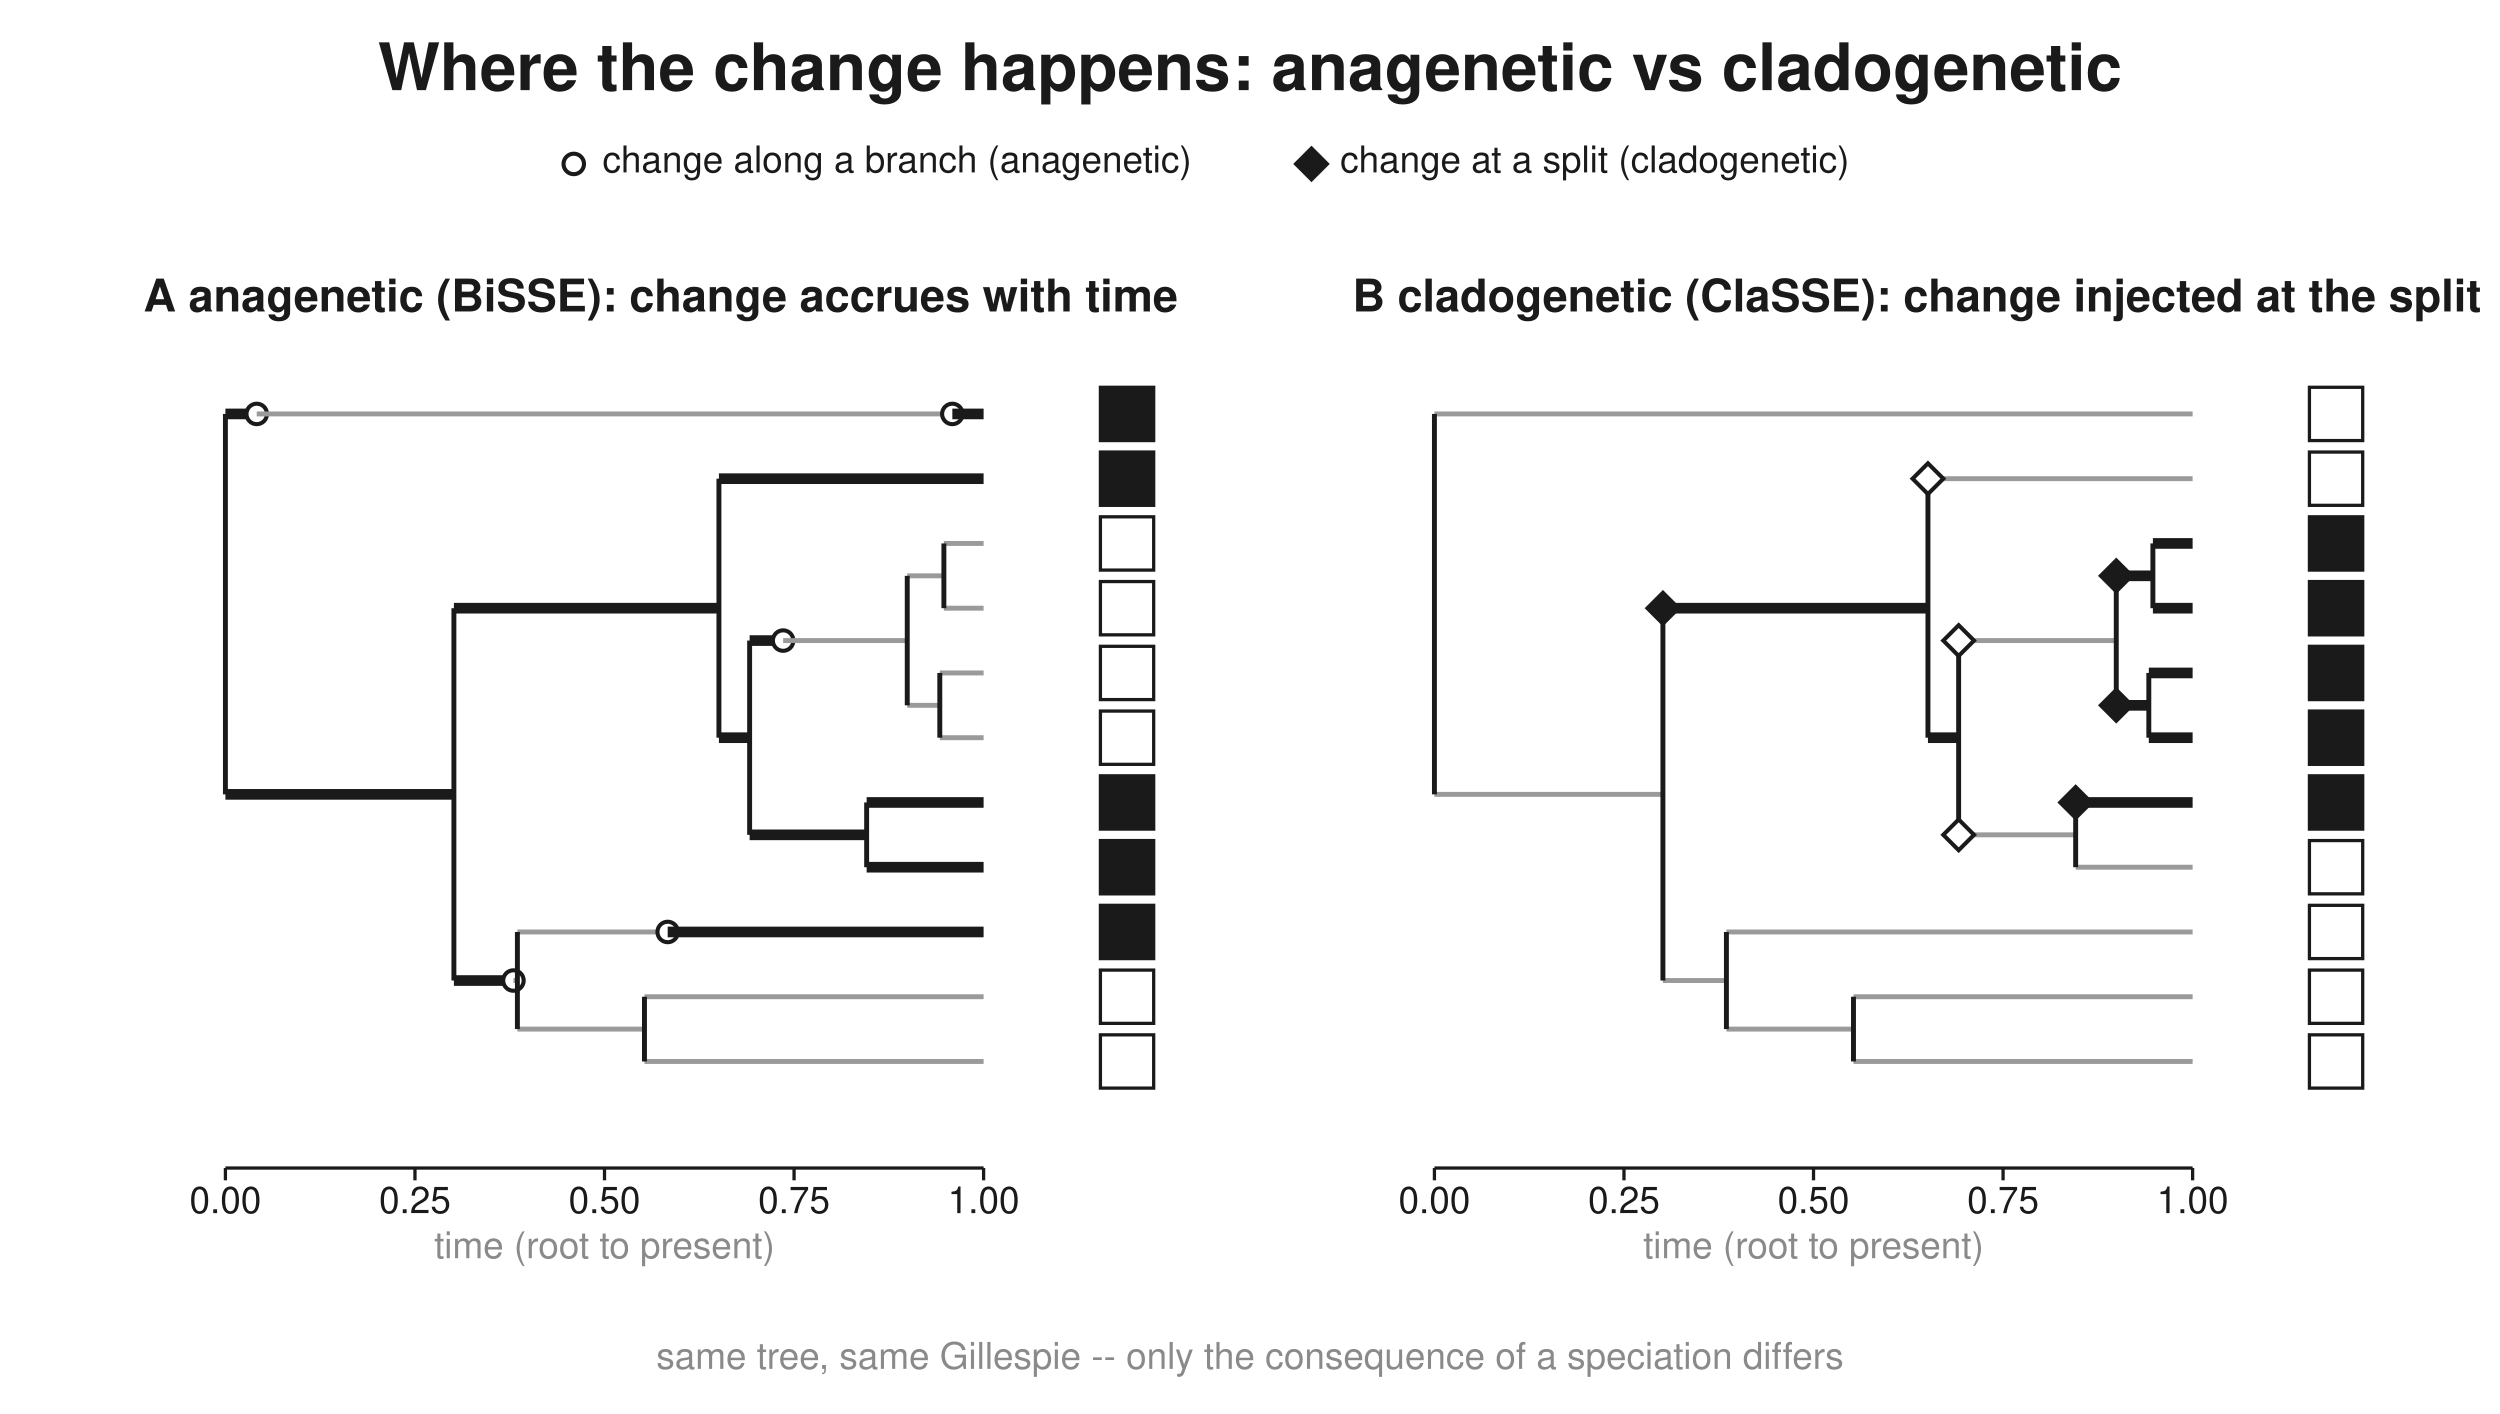
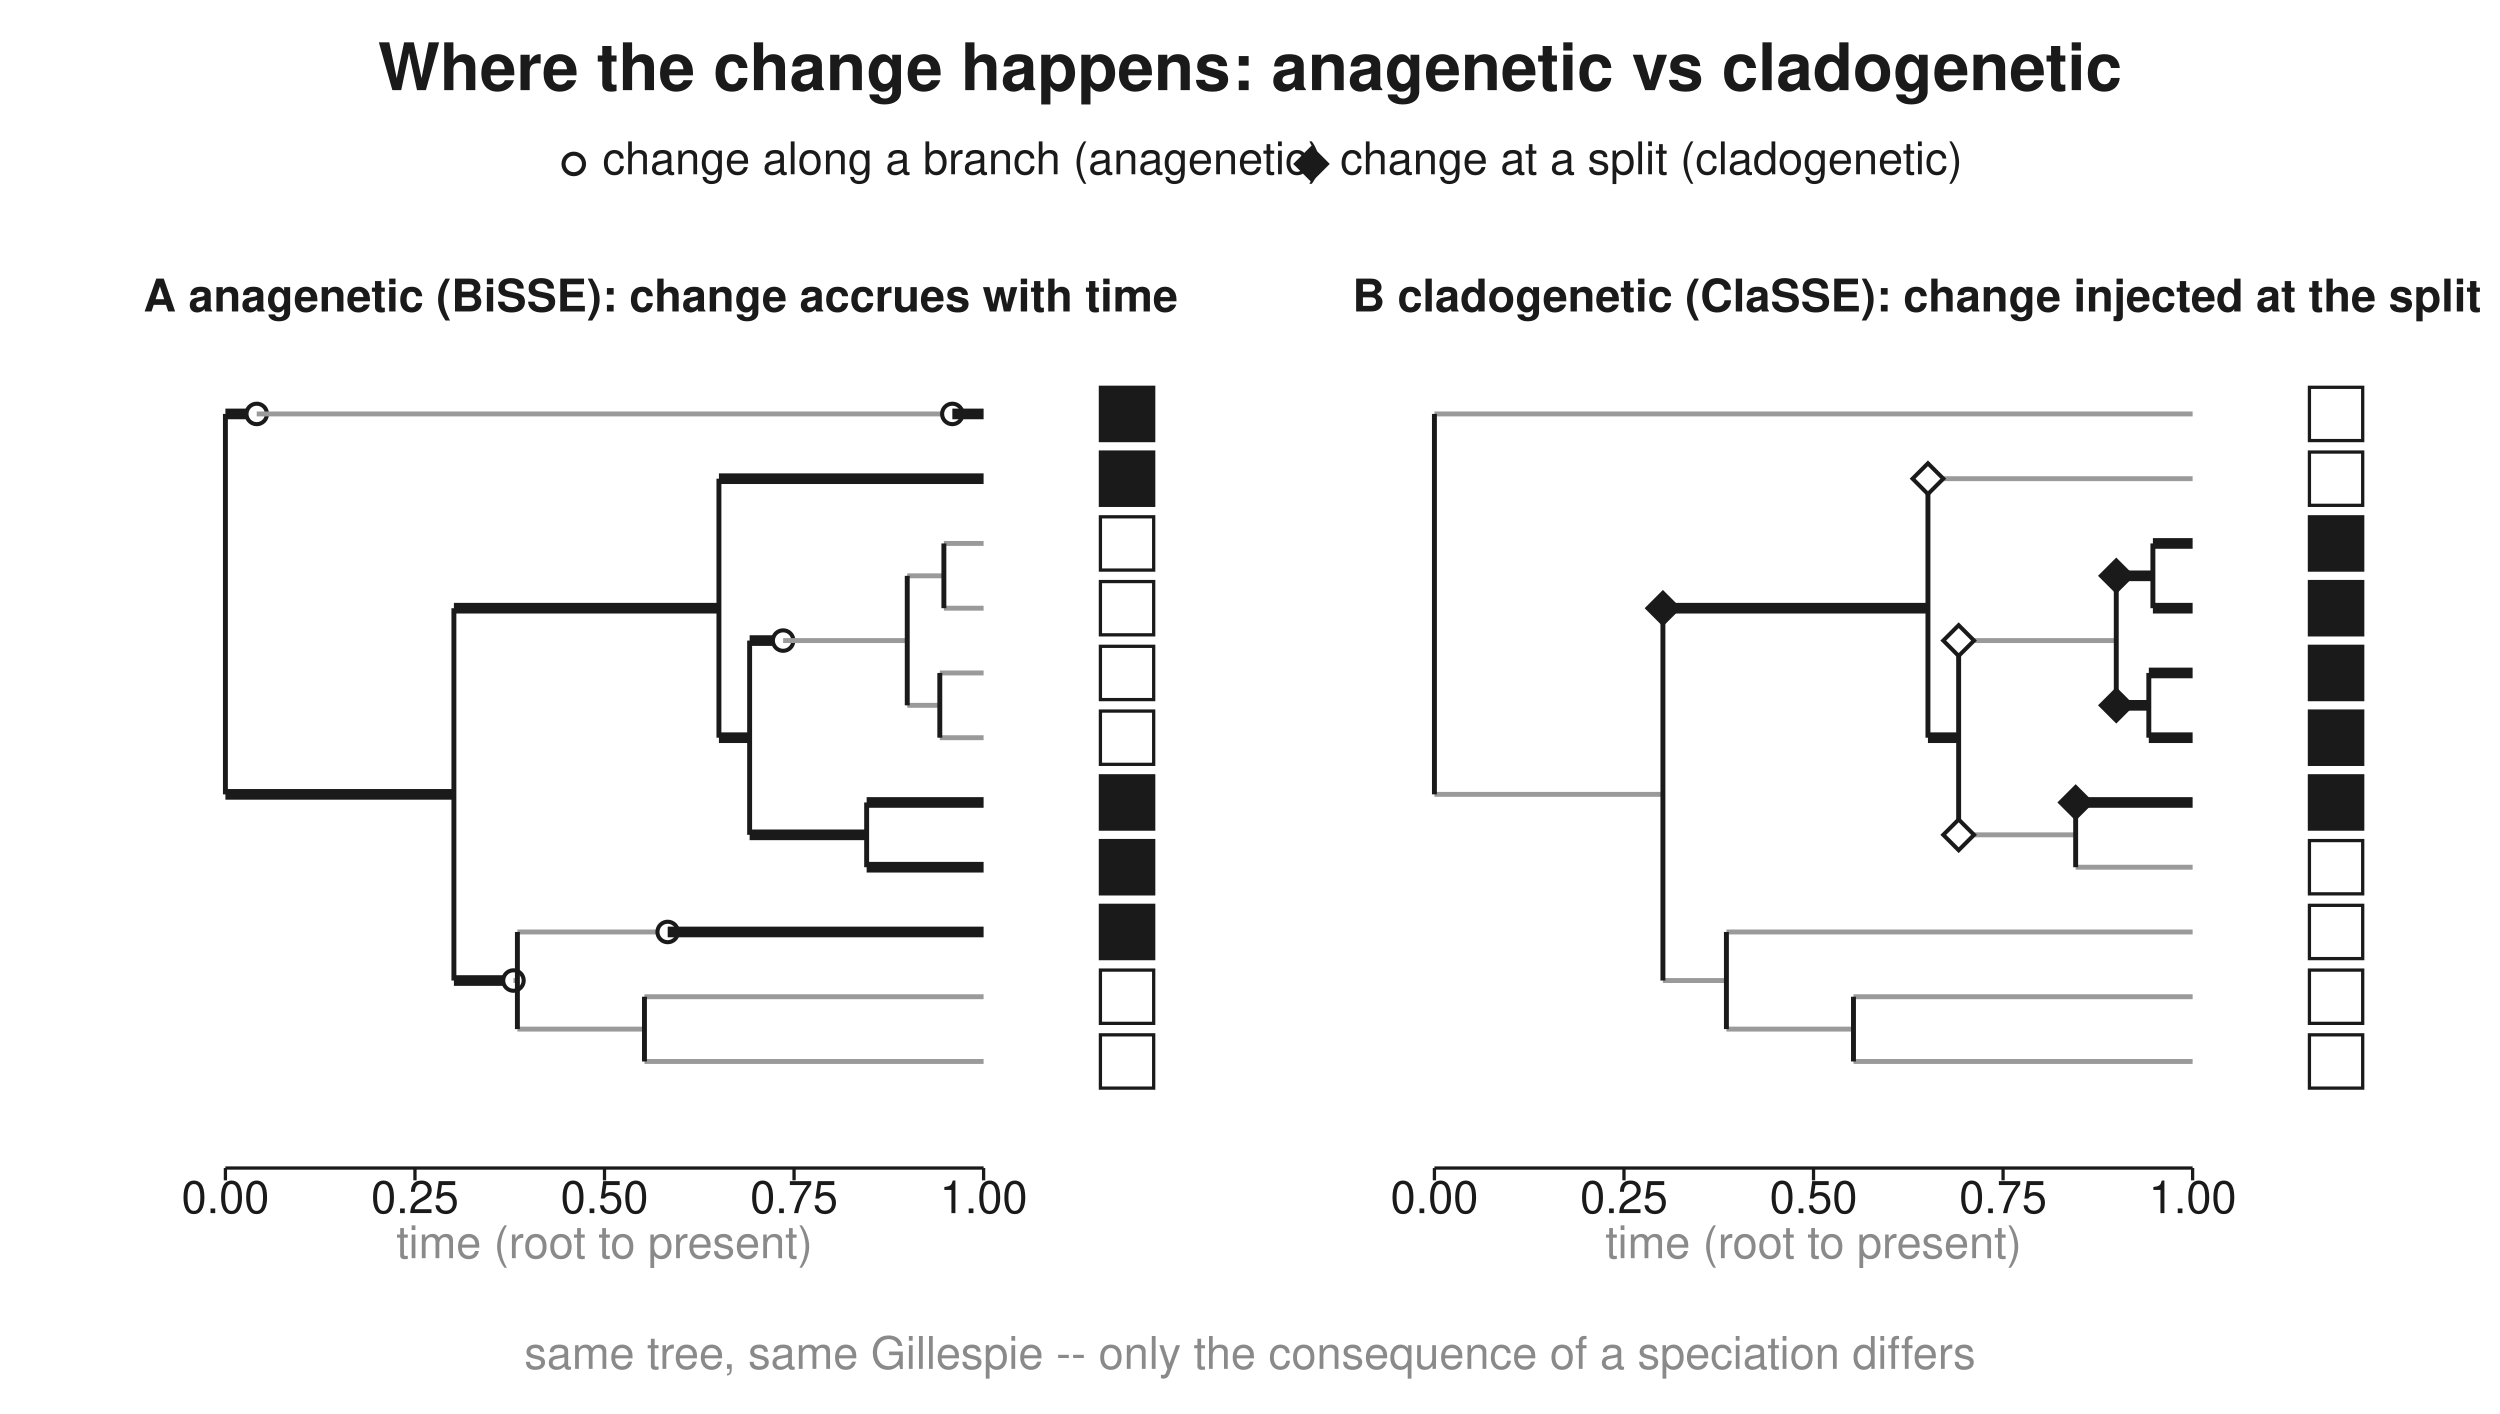
<svg xmlns="http://www.w3.org/2000/svg" width="1220" height="690" viewBox="0 0 1220 690">
  <defs>
</defs>
  <rect x="0" y="0" width="1220" height="690" fill="white" />
  <text x="610.0" y="44" font-size="32" font-family="Helvetica" text-anchor="middle" font-weight="bold" fill="#1a1a1a">Where the change happens: anagenetic vs cladogenetic</text>
  <circle cx="280.0" cy="80" r="5.0" fill="white" stroke="#1a1a1a" stroke-width="2.0" />
-   <text x="294.0" y="80" font-size="18" font-family="Helvetica" text-anchor="start" dominant-baseline="central" fill="#1a1a1a">change along a branch (anagenetic)</text>
+   <text x="294.0" y="80" font-size="22" font-family="Helvetica" text-anchor="start" dominant-baseline="central" fill="#1a1a1a">change along a branch (anagenetic)</text>
  <path d="M640.0,72.5 L647.5,80 L640.0,87.5 L632.5,80 Z" fill="#1a1a1a" stroke="#1a1a1a" stroke-width="2.0" />
-   <text x="654.0" y="80" font-size="18" font-family="Helvetica" text-anchor="start" dominant-baseline="central" fill="#1a1a1a">change at a split (cladogenetic)</text>
+   <text x="654.0" y="80" font-size="22" font-family="Helvetica" text-anchor="start" dominant-baseline="central" fill="#1a1a1a">change at a split (cladogenetic)</text>
  <text x="70" y="152" font-size="22" font-family="Helvetica" text-anchor="start" fill="#1a1a1a" font-weight="bold">A   anagenetic (BiSSE): change accrues with time</text>
  <path d="M110.0,202.0 L125.281,202.0" stroke="#1a1a1a" stroke-width="5.2" stroke-linecap="butt" />
  <circle cx="125.281" cy="202.0" r="5.0" fill="white" stroke="#1a1a1a" stroke-width="2.0" />
  <path d="M125.281,202.0 L464.744,202.0" stroke="#9a9a9a" stroke-width="2.4" stroke-linecap="butt" />
  <circle cx="464.744" cy="202.0" r="5.0" fill="white" stroke="#1a1a1a" stroke-width="2.0" />
  <path d="M464.744,202.0 L480.0,202.0" stroke="#1a1a1a" stroke-width="5.2" stroke-linecap="butt" />
  <path d="M110.0,387.65 L221.503,387.65" stroke="#1a1a1a" stroke-width="5.2" stroke-linecap="butt" />
  <path d="M221.503,296.8 L350.838,296.8" stroke="#1a1a1a" stroke-width="5.2" stroke-linecap="butt" />
  <path d="M221.503,478.5 L250.558,478.5" stroke="#1a1a1a" stroke-width="5.2" stroke-linecap="butt" />
  <circle cx="250.558" cy="478.5" r="5.0" fill="white" stroke="#1a1a1a" stroke-width="2.0" />
  <path d="M250.558,478.5 L252.489,478.5" stroke="#9a9a9a" stroke-width="2.4" stroke-linecap="butt" />
  <path d="M350.838,233.6 L480.0,233.6" stroke="#1a1a1a" stroke-width="5.2" stroke-linecap="butt" />
  <path d="M350.838,360.0 L365.818,360.0" stroke="#1a1a1a" stroke-width="5.2" stroke-linecap="butt" />
  <path d="M252.489,454.8 L325.833,454.8" stroke="#9a9a9a" stroke-width="2.4" stroke-linecap="butt" />
  <circle cx="325.833" cy="454.8" r="5.0" fill="white" stroke="#1a1a1a" stroke-width="2.0" />
  <path d="M325.833,454.8 L480.0,454.8" stroke="#1a1a1a" stroke-width="5.2" stroke-linecap="butt" />
  <path d="M252.489,502.2 L314.496,502.2" stroke="#9a9a9a" stroke-width="2.4" stroke-linecap="butt" />
  <path d="M365.818,312.6 L382.164,312.6" stroke="#1a1a1a" stroke-width="5.2" stroke-linecap="butt" />
  <circle cx="382.164" cy="312.6" r="5.0" fill="white" stroke="#1a1a1a" stroke-width="2.0" />
  <path d="M382.164,312.6 L442.735,312.6" stroke="#9a9a9a" stroke-width="2.4" stroke-linecap="butt" />
  <path d="M365.818,407.4 L422.922,407.4" stroke="#1a1a1a" stroke-width="5.2" stroke-linecap="butt" />
  <path d="M314.496,486.4 L480.0,486.4" stroke="#9a9a9a" stroke-width="2.4" stroke-linecap="butt" />
  <path d="M314.496,518.0 L480.0,518.0" stroke="#9a9a9a" stroke-width="2.4" stroke-linecap="butt" />
  <path d="M442.735,281.0 L460.613,281.0" stroke="#9a9a9a" stroke-width="2.4" stroke-linecap="butt" />
  <path d="M442.735,344.2 L458.622,344.2" stroke="#9a9a9a" stroke-width="2.4" stroke-linecap="butt" />
  <path d="M422.922,391.6 L480.0,391.6" stroke="#1a1a1a" stroke-width="5.2" stroke-linecap="butt" />
  <path d="M422.922,423.2 L480.0,423.2" stroke="#1a1a1a" stroke-width="5.2" stroke-linecap="butt" />
  <path d="M460.613,265.2 L480.0,265.2" stroke="#9a9a9a" stroke-width="2.4" stroke-linecap="butt" />
  <path d="M460.613,296.8 L480.0,296.8" stroke="#9a9a9a" stroke-width="2.4" stroke-linecap="butt" />
  <path d="M458.622,328.4 L480.0,328.4" stroke="#9a9a9a" stroke-width="2.4" stroke-linecap="butt" />
  <path d="M458.622,360.0 L480.0,360.0" stroke="#9a9a9a" stroke-width="2.4" stroke-linecap="butt" />
  <path d="M460.613,265.2 L460.613,296.8" stroke="#1a1a1a" stroke-width="2.4" />
  <path d="M458.622,328.4 L458.622,360.0" stroke="#1a1a1a" stroke-width="2.4" />
  <path d="M442.735,281.0 L442.735,344.2" stroke="#1a1a1a" stroke-width="2.4" />
  <path d="M422.922,391.6 L422.922,423.2" stroke="#1a1a1a" stroke-width="2.4" />
  <path d="M365.818,312.6 L365.818,407.4" stroke="#1a1a1a" stroke-width="2.4" />
  <path d="M350.838,233.6 L350.838,360.0" stroke="#1a1a1a" stroke-width="2.4" />
  <path d="M314.496,486.4 L314.496,518.0" stroke="#1a1a1a" stroke-width="2.4" />
  <path d="M252.489,454.8 L252.489,502.2" stroke="#1a1a1a" stroke-width="2.4" />
  <path d="M221.503,296.8 L221.503,478.5" stroke="#1a1a1a" stroke-width="2.4" />
  <path d="M110.0,202.0 L110.0,387.65" stroke="#1a1a1a" stroke-width="2.4" />
  <rect x="537" y="189.0" width="26" height="26" fill="#1a1a1a" stroke="#1a1a1a" stroke-width="1.6" />
  <rect x="537" y="220.6" width="26" height="26" fill="#1a1a1a" stroke="#1a1a1a" stroke-width="1.6" />
  <rect x="537" y="252.2" width="26" height="26" fill="white" stroke="#1a1a1a" stroke-width="1.6" />
  <rect x="537" y="283.8" width="26" height="26" fill="white" stroke="#1a1a1a" stroke-width="1.6" />
  <rect x="537" y="315.4" width="26" height="26" fill="white" stroke="#1a1a1a" stroke-width="1.6" />
  <rect x="537" y="347.0" width="26" height="26" fill="white" stroke="#1a1a1a" stroke-width="1.6" />
  <rect x="537" y="378.6" width="26" height="26" fill="#1a1a1a" stroke="#1a1a1a" stroke-width="1.6" />
  <rect x="537" y="410.2" width="26" height="26" fill="#1a1a1a" stroke="#1a1a1a" stroke-width="1.6" />
  <rect x="537" y="441.8" width="26" height="26" fill="#1a1a1a" stroke="#1a1a1a" stroke-width="1.6" />
  <rect x="537" y="473.4" width="26" height="26" fill="white" stroke="#1a1a1a" stroke-width="1.6" />
  <rect x="537" y="505.0" width="26" height="26" fill="white" stroke="#1a1a1a" stroke-width="1.6" />
  <path d="M110.0,570 L480.0,570" stroke="#1a1a1a" stroke-width="1.6" />
  <path d="M110.0,570 L110.0,576" stroke="#1a1a1a" stroke-width="1.6" />
-   <text x="110.0" y="592" font-size="18" font-family="Helvetica" text-anchor="middle" fill="#1a1a1a">0.00</text>
+   <text x="110.0" y="592" font-size="22" font-family="Helvetica" text-anchor="middle" fill="#1a1a1a">0.00</text>
  <path d="M202.5,570 L202.5,576" stroke="#1a1a1a" stroke-width="1.6" />
-   <text x="202.5" y="592" font-size="18" font-family="Helvetica" text-anchor="middle" fill="#1a1a1a">0.25</text>
+   <text x="202.5" y="592" font-size="22" font-family="Helvetica" text-anchor="middle" fill="#1a1a1a">0.25</text>
  <path d="M295.0,570 L295.0,576" stroke="#1a1a1a" stroke-width="1.6" />
-   <text x="295.0" y="592" font-size="18" font-family="Helvetica" text-anchor="middle" fill="#1a1a1a">0.50</text>
+   <text x="295.0" y="592" font-size="22" font-family="Helvetica" text-anchor="middle" fill="#1a1a1a">0.50</text>
  <path d="M387.5,570 L387.5,576" stroke="#1a1a1a" stroke-width="1.6" />
-   <text x="387.5" y="592" font-size="18" font-family="Helvetica" text-anchor="middle" fill="#1a1a1a">0.75</text>
+   <text x="387.5" y="592" font-size="22" font-family="Helvetica" text-anchor="middle" fill="#1a1a1a">0.75</text>
  <path d="M480.0,570 L480.0,576" stroke="#1a1a1a" stroke-width="1.6" />
-   <text x="480.0" y="592" font-size="18" font-family="Helvetica" text-anchor="middle" fill="#1a1a1a">1.00</text>
-   <text x="295.0" y="614" font-size="18" font-family="Helvetica" text-anchor="middle" fill="#8a8a8a">time (root to present)</text>
+   <text x="480.0" y="592" font-size="22" font-family="Helvetica" text-anchor="middle" fill="#1a1a1a">1.00</text>
+   <text x="295.0" y="614" font-size="22" font-family="Helvetica" text-anchor="middle" fill="#8a8a8a">time (root to present)</text>
  <text x="660" y="152" font-size="22" font-family="Helvetica" text-anchor="start" fill="#1a1a1a" font-weight="bold">B   cladogenetic (ClaSSE): change injected at the split</text>
  <path d="M700.0,202.0 L1070.0,202.0" stroke="#9a9a9a" stroke-width="2.4" stroke-linecap="butt" />
  <path d="M700.0,387.65 L811.503,387.65" stroke="#9a9a9a" stroke-width="2.4" stroke-linecap="butt" />
  <path d="M811.503,296.8 L940.838,296.8" stroke="#1a1a1a" stroke-width="5.2" stroke-linecap="butt" />
  <path d="M811.503,478.5 L842.489,478.5" stroke="#9a9a9a" stroke-width="2.4" stroke-linecap="butt" />
  <path d="M940.838,233.6 L1070.0,233.6" stroke="#9a9a9a" stroke-width="2.4" stroke-linecap="butt" />
  <path d="M940.838,360.0 L955.818,360.0" stroke="#1a1a1a" stroke-width="5.2" stroke-linecap="butt" />
  <path d="M842.489,454.8 L1070.0,454.8" stroke="#9a9a9a" stroke-width="2.4" stroke-linecap="butt" />
  <path d="M842.489,502.2 L904.496,502.2" stroke="#9a9a9a" stroke-width="2.4" stroke-linecap="butt" />
  <path d="M955.818,312.6 L1032.735,312.6" stroke="#9a9a9a" stroke-width="2.4" stroke-linecap="butt" />
  <path d="M955.818,407.4 L1012.922,407.4" stroke="#9a9a9a" stroke-width="2.4" stroke-linecap="butt" />
  <path d="M904.496,486.4 L1070.0,486.4" stroke="#9a9a9a" stroke-width="2.4" stroke-linecap="butt" />
  <path d="M904.496,518.0 L1070.0,518.0" stroke="#9a9a9a" stroke-width="2.4" stroke-linecap="butt" />
  <path d="M1032.735,281.0 L1050.613,281.0" stroke="#1a1a1a" stroke-width="5.2" stroke-linecap="butt" />
  <path d="M1032.735,344.2 L1048.622,344.2" stroke="#1a1a1a" stroke-width="5.2" stroke-linecap="butt" />
  <path d="M1012.922,391.6 L1070.0,391.6" stroke="#1a1a1a" stroke-width="5.2" stroke-linecap="butt" />
  <path d="M1012.922,423.2 L1070.0,423.2" stroke="#9a9a9a" stroke-width="2.4" stroke-linecap="butt" />
  <path d="M1050.613,265.2 L1070.0,265.2" stroke="#1a1a1a" stroke-width="5.2" stroke-linecap="butt" />
  <path d="M1050.613,296.8 L1070.0,296.8" stroke="#1a1a1a" stroke-width="5.2" stroke-linecap="butt" />
  <path d="M1048.622,328.4 L1070.0,328.4" stroke="#1a1a1a" stroke-width="5.2" stroke-linecap="butt" />
  <path d="M1048.622,360.0 L1070.0,360.0" stroke="#1a1a1a" stroke-width="5.2" stroke-linecap="butt" />
  <path d="M1050.613,265.2 L1050.613,296.8" stroke="#1a1a1a" stroke-width="2.4" />
  <path d="M1048.622,328.4 L1048.622,360.0" stroke="#1a1a1a" stroke-width="2.4" />
  <path d="M1032.735,281.0 L1032.735,344.2" stroke="#1a1a1a" stroke-width="2.4" />
  <path d="M1032.735,273.5 L1040.235,281.0 L1032.735,288.5 L1025.235,281.0 Z" fill="#1a1a1a" stroke="#1a1a1a" stroke-width="2.0" />
  <path d="M1032.735,336.7 L1040.235,344.2 L1032.735,351.7 L1025.235,344.2 Z" fill="#1a1a1a" stroke="#1a1a1a" stroke-width="2.0" />
  <path d="M1012.922,391.6 L1012.922,423.2" stroke="#1a1a1a" stroke-width="2.4" />
  <path d="M1012.922,384.1 L1020.422,391.6 L1012.922,399.1 L1005.422,391.6 Z" fill="#1a1a1a" stroke="#1a1a1a" stroke-width="2.0" />
  <path d="M955.818,312.6 L955.818,407.4" stroke="#1a1a1a" stroke-width="2.4" />
  <path d="M955.818,305.1 L963.318,312.6 L955.818,320.1 L948.318,312.6 Z" fill="white" stroke="#1a1a1a" stroke-width="2.0" />
  <path d="M955.818,399.9 L963.318,407.4 L955.818,414.9 L948.318,407.4 Z" fill="white" stroke="#1a1a1a" stroke-width="2.0" />
  <path d="M940.838,233.6 L940.838,360.0" stroke="#1a1a1a" stroke-width="2.4" />
  <path d="M940.838,226.1 L948.338,233.6 L940.838,241.1 L933.338,233.6 Z" fill="white" stroke="#1a1a1a" stroke-width="2.0" />
  <path d="M904.496,486.4 L904.496,518.0" stroke="#1a1a1a" stroke-width="2.4" />
  <path d="M842.489,454.8 L842.489,502.2" stroke="#1a1a1a" stroke-width="2.4" />
  <path d="M811.503,296.8 L811.503,478.5" stroke="#1a1a1a" stroke-width="2.4" />
  <path d="M811.503,289.3 L819.003,296.8 L811.503,304.3 L804.003,296.8 Z" fill="#1a1a1a" stroke="#1a1a1a" stroke-width="2.0" />
  <path d="M700.0,202.0 L700.0,387.65" stroke="#1a1a1a" stroke-width="2.4" />
  <rect x="1127" y="189.0" width="26" height="26" fill="white" stroke="#1a1a1a" stroke-width="1.6" />
  <rect x="1127" y="220.6" width="26" height="26" fill="white" stroke="#1a1a1a" stroke-width="1.6" />
  <rect x="1127" y="252.2" width="26" height="26" fill="#1a1a1a" stroke="#1a1a1a" stroke-width="1.6" />
  <rect x="1127" y="283.8" width="26" height="26" fill="#1a1a1a" stroke="#1a1a1a" stroke-width="1.6" />
  <rect x="1127" y="315.4" width="26" height="26" fill="#1a1a1a" stroke="#1a1a1a" stroke-width="1.6" />
  <rect x="1127" y="347.0" width="26" height="26" fill="#1a1a1a" stroke="#1a1a1a" stroke-width="1.6" />
  <rect x="1127" y="378.6" width="26" height="26" fill="#1a1a1a" stroke="#1a1a1a" stroke-width="1.6" />
  <rect x="1127" y="410.2" width="26" height="26" fill="white" stroke="#1a1a1a" stroke-width="1.6" />
  <rect x="1127" y="441.8" width="26" height="26" fill="white" stroke="#1a1a1a" stroke-width="1.6" />
  <rect x="1127" y="473.4" width="26" height="26" fill="white" stroke="#1a1a1a" stroke-width="1.6" />
  <rect x="1127" y="505.0" width="26" height="26" fill="white" stroke="#1a1a1a" stroke-width="1.6" />
  <path d="M700.0,570 L1070.0,570" stroke="#1a1a1a" stroke-width="1.6" />
  <path d="M700.0,570 L700.0,576" stroke="#1a1a1a" stroke-width="1.6" />
-   <text x="700.0" y="592" font-size="18" font-family="Helvetica" text-anchor="middle" fill="#1a1a1a">0.00</text>
+   <text x="700.0" y="592" font-size="22" font-family="Helvetica" text-anchor="middle" fill="#1a1a1a">0.00</text>
  <path d="M792.5,570 L792.5,576" stroke="#1a1a1a" stroke-width="1.6" />
-   <text x="792.5" y="592" font-size="18" font-family="Helvetica" text-anchor="middle" fill="#1a1a1a">0.25</text>
+   <text x="792.5" y="592" font-size="22" font-family="Helvetica" text-anchor="middle" fill="#1a1a1a">0.25</text>
  <path d="M885.0,570 L885.0,576" stroke="#1a1a1a" stroke-width="1.6" />
-   <text x="885.0" y="592" font-size="18" font-family="Helvetica" text-anchor="middle" fill="#1a1a1a">0.50</text>
+   <text x="885.0" y="592" font-size="22" font-family="Helvetica" text-anchor="middle" fill="#1a1a1a">0.50</text>
  <path d="M977.5,570 L977.5,576" stroke="#1a1a1a" stroke-width="1.6" />
-   <text x="977.5" y="592" font-size="18" font-family="Helvetica" text-anchor="middle" fill="#1a1a1a">0.75</text>
+   <text x="977.5" y="592" font-size="22" font-family="Helvetica" text-anchor="middle" fill="#1a1a1a">0.75</text>
  <path d="M1070.0,570 L1070.0,576" stroke="#1a1a1a" stroke-width="1.6" />
-   <text x="1070.0" y="592" font-size="18" font-family="Helvetica" text-anchor="middle" fill="#1a1a1a">1.00</text>
-   <text x="885.0" y="614" font-size="18" font-family="Helvetica" text-anchor="middle" fill="#8a8a8a">time (root to present)</text>
-   <text x="610.0" y="668" font-size="18" font-family="Helvetica" text-anchor="middle" fill="#8a8a8a">same tree, same Gillespie -- only the consequence of a speciation differs</text>
+   <text x="1070.0" y="592" font-size="22" font-family="Helvetica" text-anchor="middle" fill="#1a1a1a">1.00</text>
+   <text x="885.0" y="614" font-size="22" font-family="Helvetica" text-anchor="middle" fill="#8a8a8a">time (root to present)</text>
+   <text x="610.0" y="668" font-size="22" font-family="Helvetica" text-anchor="middle" fill="#8a8a8a">same tree, same Gillespie -- only the consequence of a speciation differs</text>
</svg>
